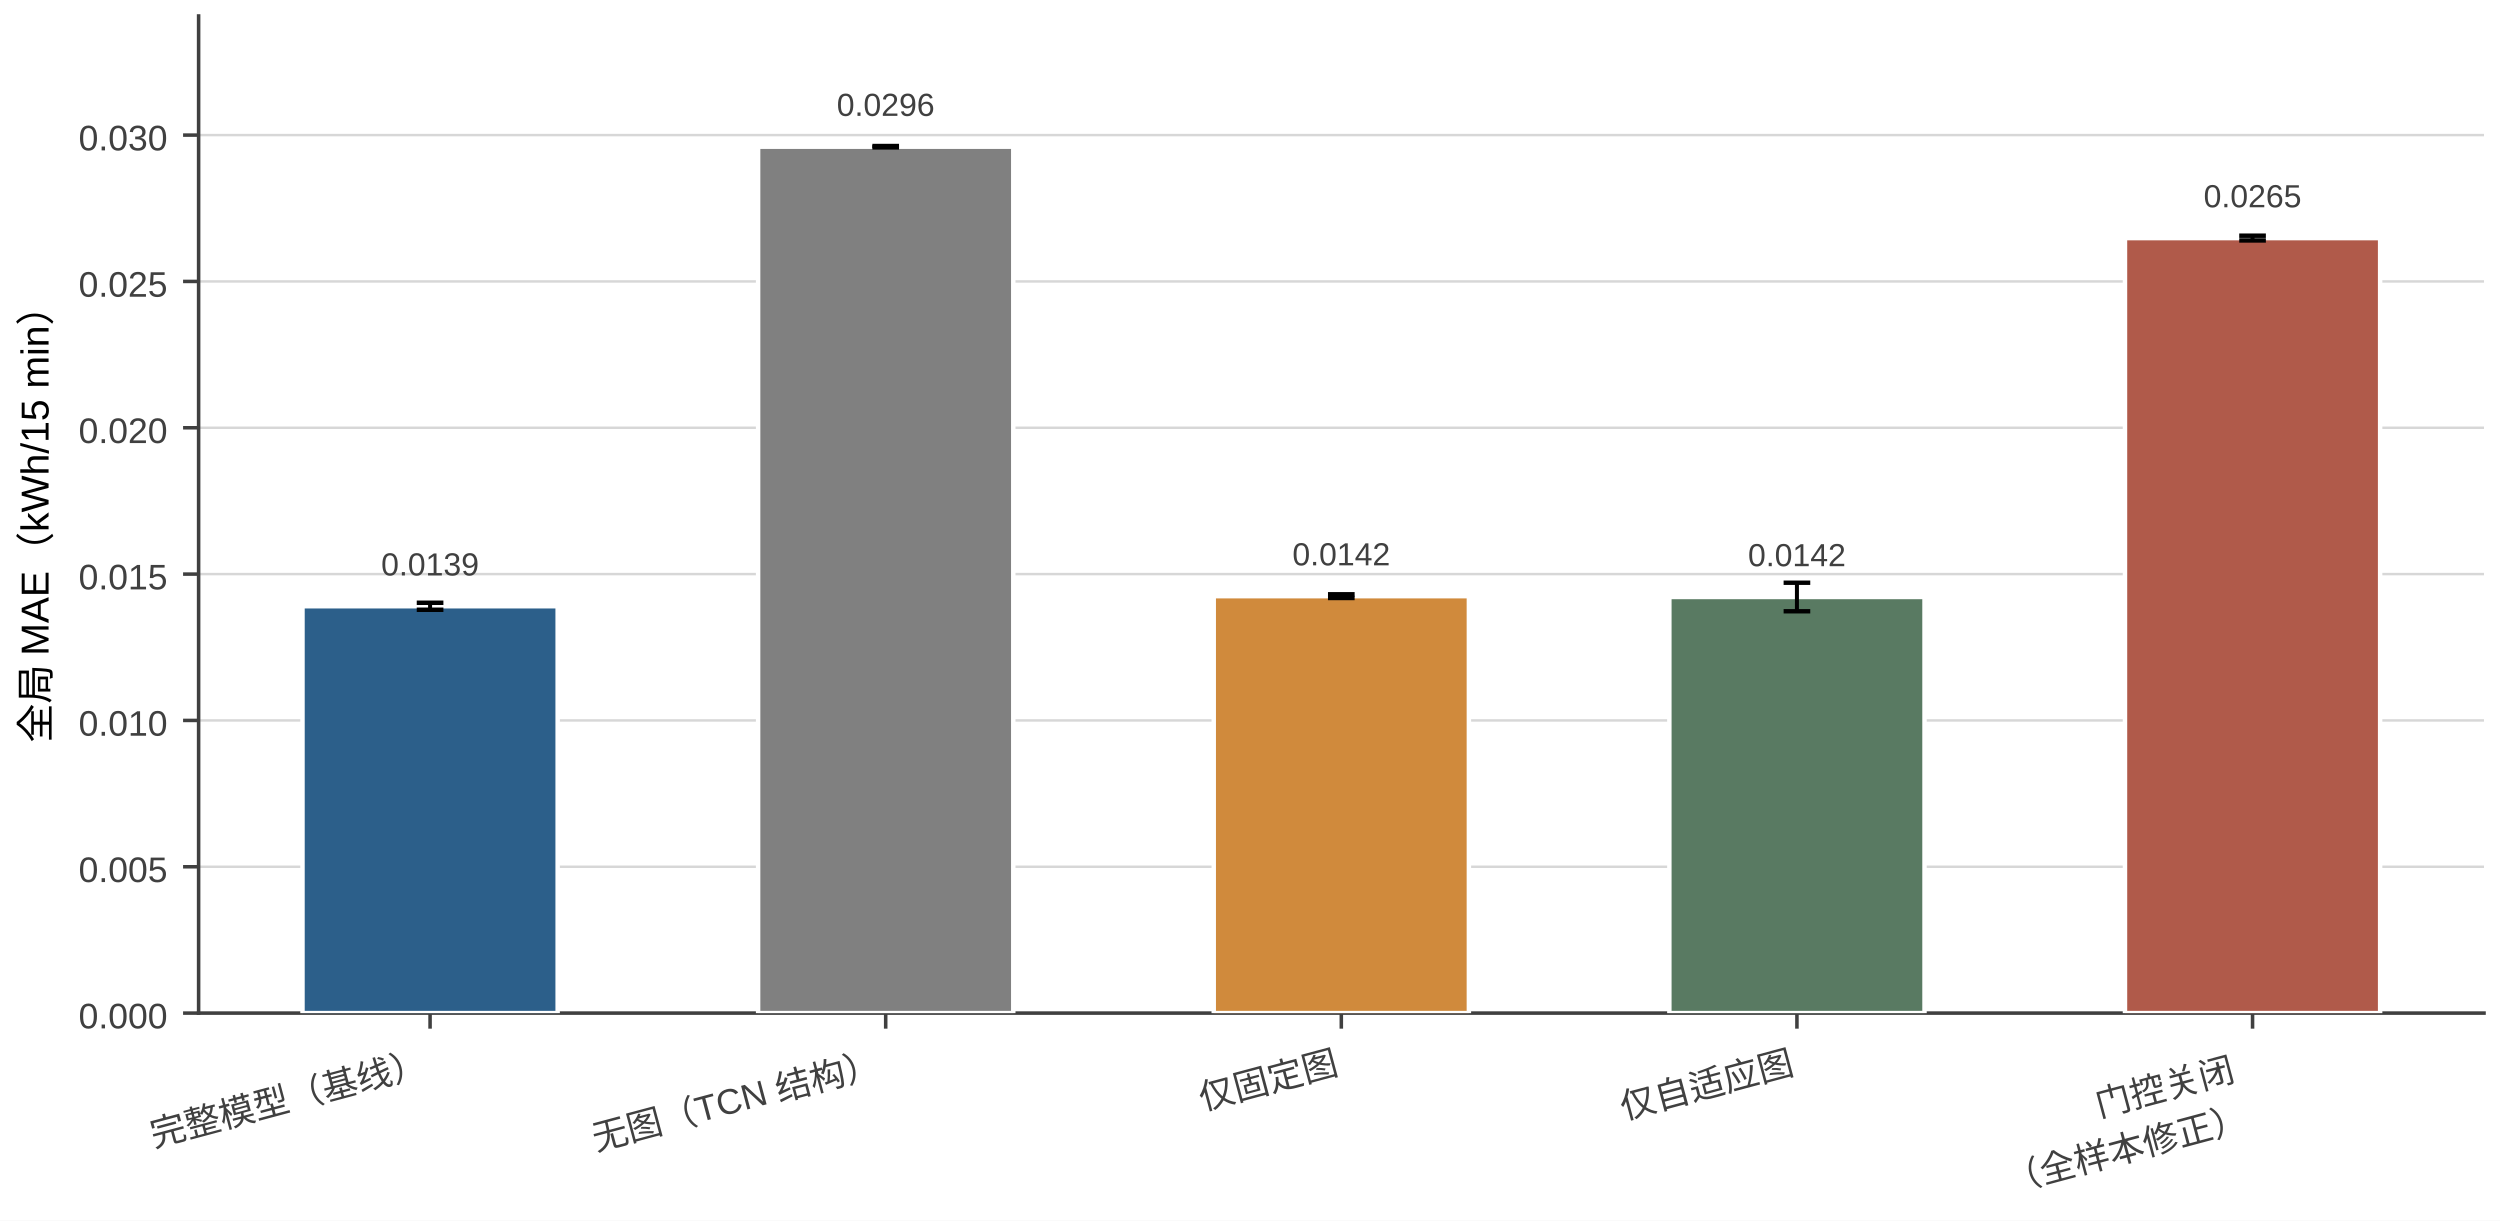
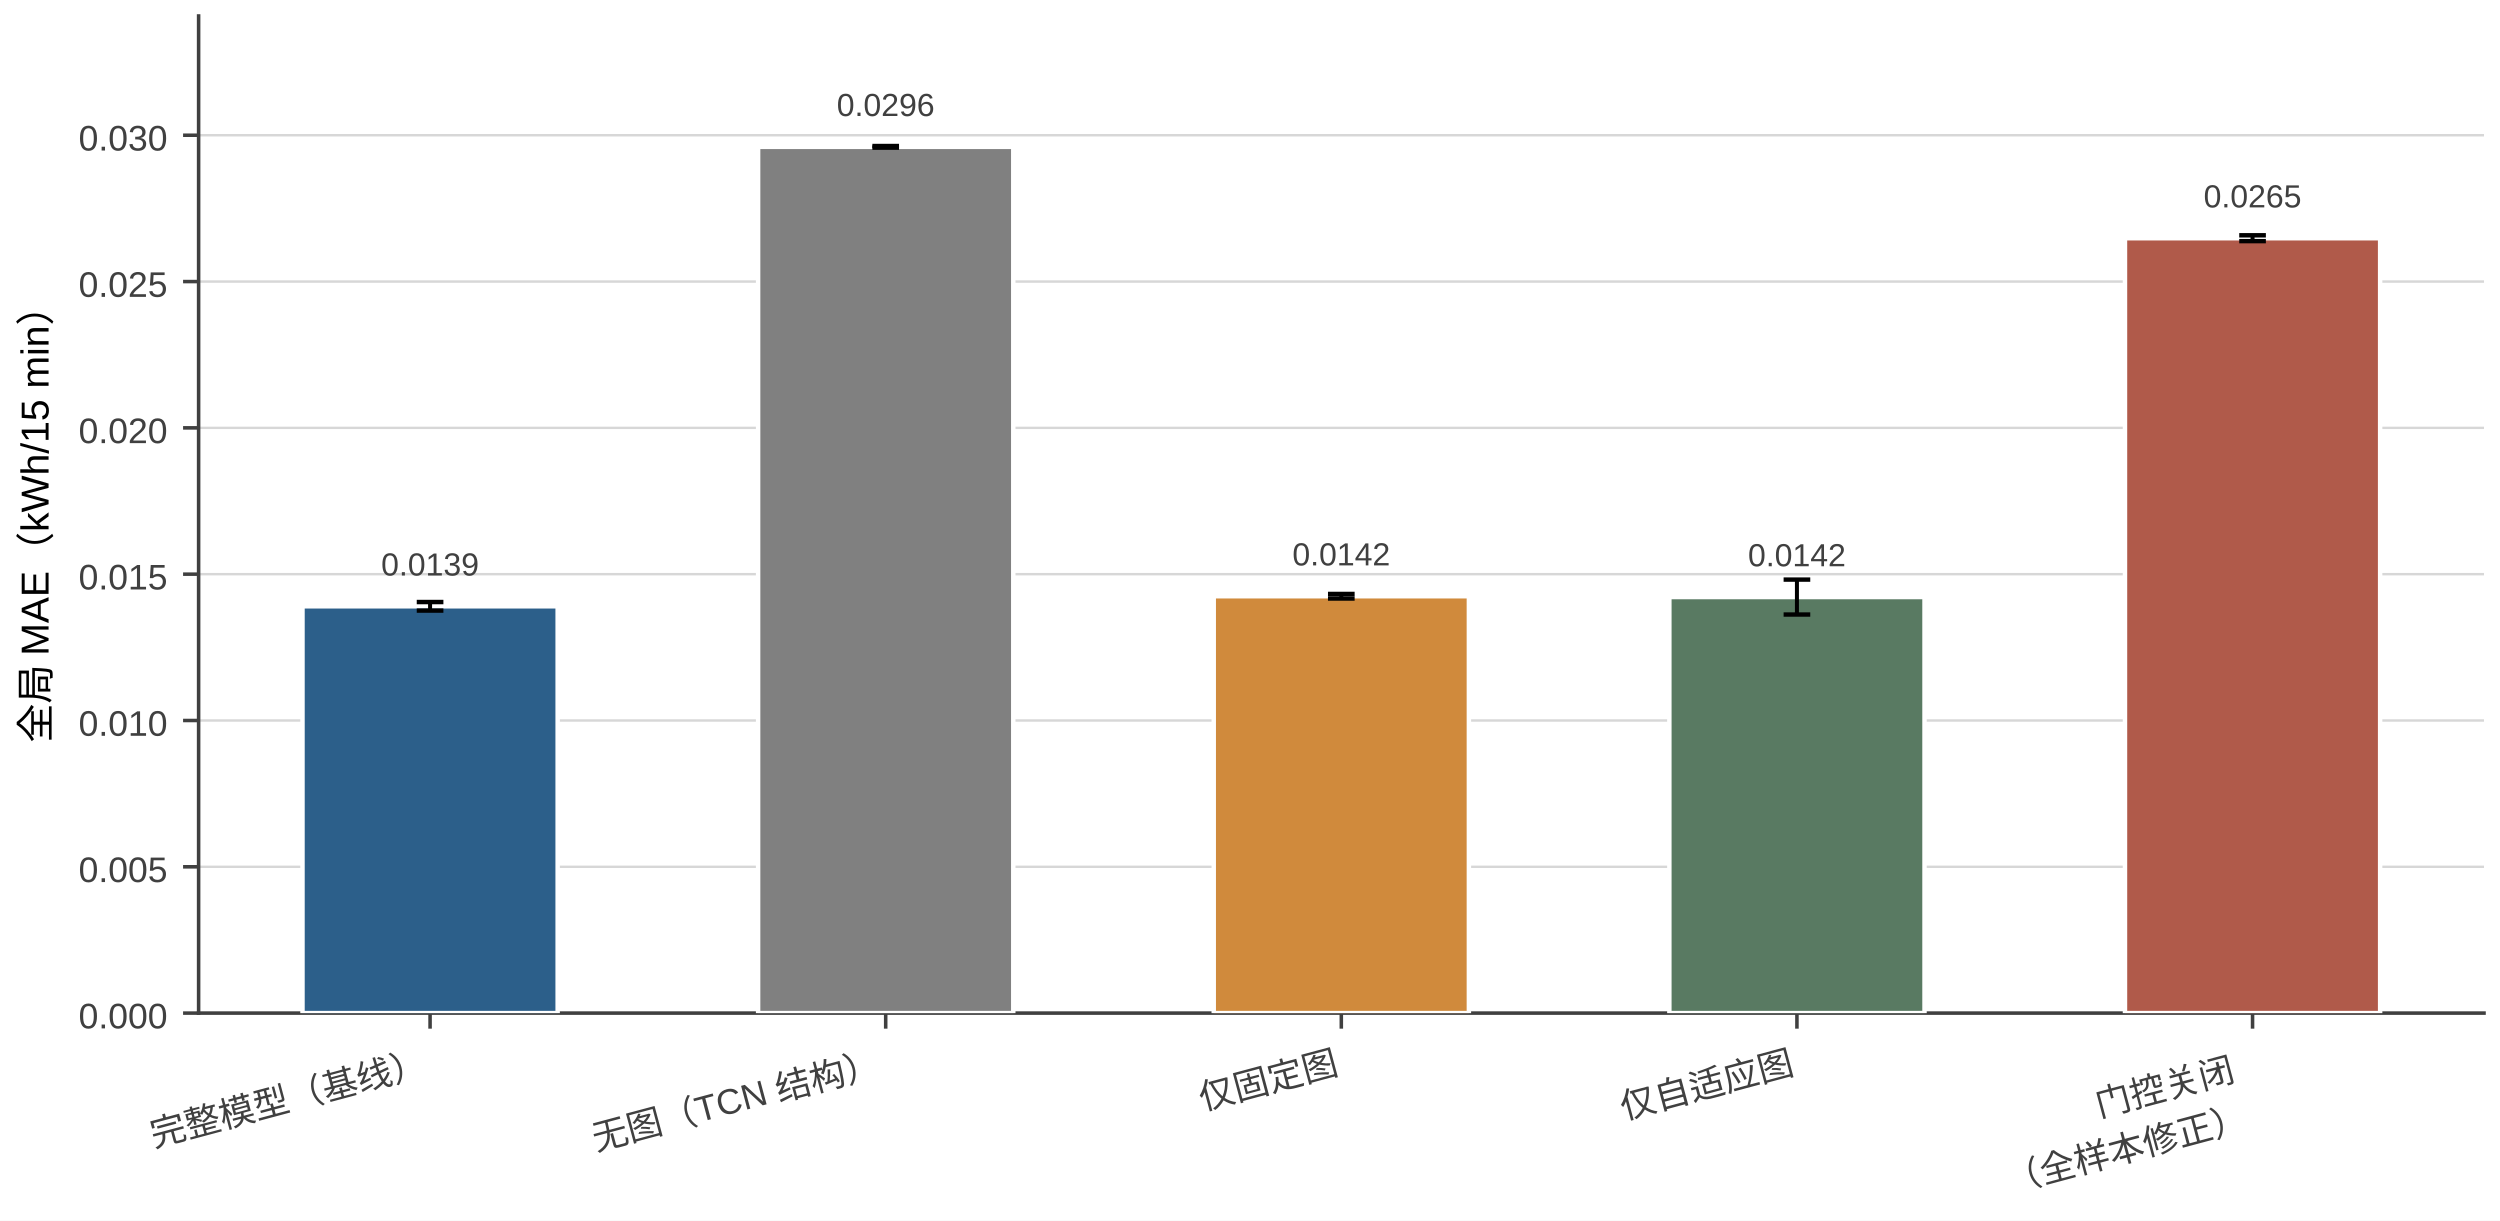
<svg xmlns="http://www.w3.org/2000/svg" xmlns:xlink="http://www.w3.org/1999/xlink" width="562.8pt" height="274.8pt" viewBox="0 0 562.8 274.8" version="1.1">
  <defs>
    <style type="text/css">*{stroke-linejoin: round; stroke-linecap: butt}</style>
  </defs>
  <g id="figure_1">
    <g id="patch_1">
      <path d="M 0 274.8 L 562.8 274.8 L 562.8 0 L 0 0 z " style="fill: #ffffff" />
    </g>
    <g id="axes_1">
      <g id="patch_2">
        <path d="M 44.712 228.069 L 559.2 228.069 L 559.2 3.6 L 44.712 3.6 z " style="fill: #ffffff" />
      </g>
      <g id="matplotlib.axis_1">
        <g id="xtick_1">
          <g id="line2d_1">
            <defs>
-               <path id="m85930ef974" d="M 0 0 L 0 3.5 " style="stroke: #404040; stroke-width: 0.8" />
+               <path id="mbabda0e370" d="M 0 0 L 0 3.5 " style="stroke: #404040; stroke-width: 0.8" />
            </defs>
            <g>
-               <use xlink:href="#m85930ef974" x="96.818" y="228.069" style="fill: #404040; stroke: #404040; stroke-width: 0.8" />
+               <use xlink:href="#mbabda0e370" x="96.818" y="228.069" style="fill: #404040; stroke: #404040; stroke-width: 0.8" />
            </g>
          </g>
          <g id="text_1">
            <text style="font-size: 8px; font-family: 'PingFang SC', 'Arial', 'Helvetica', 'DejaVu Sans', sans-serif; fill: #404040" transform="translate(34.70851 258.2789) rotate(-15)">完整模型（基线）</text>
          </g>
        </g>
        <g id="xtick_2">
          <g id="line2d_2">
            <g>
-               <use xlink:href="#m85930ef974" x="199.387" y="228.069" style="fill: #404040; stroke: #404040; stroke-width: 0.8" />
+               <use xlink:href="#mbabda0e370" x="199.387" y="228.069" style="fill: #404040; stroke: #404040; stroke-width: 0.8" />
            </g>
          </g>
          <g id="text_2">
            <text style="font-size: 8px; font-family: 'PingFang SC', 'Arial', 'Helvetica', 'DejaVu Sans', sans-serif; fill: #404040" transform="translate(134.194 259.1052) rotate(-15)">无图（TCN 结构）</text>
          </g>
        </g>
        <g id="xtick_3">
          <g id="line2d_3">
            <g>
-               <use xlink:href="#m85930ef974" x="301.956" y="228.069" style="fill: #404040; stroke: #404040; stroke-width: 0.8" />
+               <use xlink:href="#mbabda0e370" x="301.956" y="228.069" style="fill: #404040; stroke: #404040; stroke-width: 0.8" />
            </g>
          </g>
          <g id="text_3">
            <text style="font-size: 8px; font-family: 'PingFang SC', 'Arial', 'Helvetica', 'DejaVu Sans', sans-serif; fill: #404040" transform="translate(270.7565 249.9967) rotate(-15)">仅固定图</text>
          </g>
        </g>
        <g id="xtick_4">
          <g id="line2d_4">
            <g>
-               <use xlink:href="#m85930ef974" x="404.525" y="228.069" style="fill: #404040; stroke: #404040; stroke-width: 0.8" />
+               <use xlink:href="#mbabda0e370" x="404.525" y="228.069" style="fill: #404040; stroke: #404040; stroke-width: 0.8" />
            </g>
          </g>
          <g id="text_4">
            <text style="font-size: 8px; font-family: 'PingFang SC', 'Arial', 'Helvetica', 'DejaVu Sans', sans-serif; fill: #404040" transform="translate(365.5983 252.0672) rotate(-15)">仅自适应图</text>
          </g>
        </g>
        <g id="xtick_5">
          <g id="line2d_5">
            <g>
-               <use xlink:href="#m85930ef974" x="507.094" y="228.069" style="fill: #404040; stroke: #404040; stroke-width: 0.8" />
+               <use xlink:href="#mbabda0e370" x="507.094" y="228.069" style="fill: #404040; stroke: #404040; stroke-width: 0.8" />
            </g>
          </g>
          <g id="text_5">
            <text style="font-size: 8px; font-family: 'PingFang SC', 'Arial', 'Helvetica', 'DejaVu Sans', sans-serif; fill: #404040" transform="translate(472.582 251.5422) rotate(-15)">门控关闭</text>
            <text style="font-size: 8px; font-family: 'PingFang SC', 'Arial', 'Helvetica', 'DejaVu Sans', sans-serif; fill: #404040" transform="translate(452.2985 268.5722) rotate(-15)">（全样本修正）</text>
          </g>
        </g>
      </g>
      <g id="matplotlib.axis_2">
        <g id="ytick_1">
          <g id="line2d_6">
-             <path d="M 44.712 228.069 L 559.2 228.069 " clip-path="url(#p28f76e1963)" style="fill: none; stroke: #c8c8c8; stroke-opacity: 0.72; stroke-width: 0.55; stroke-linecap: square" />
+             <path d="M 44.712 228.069 L 559.2 228.069 " clip-path="url(#p60398381de)" style="fill: none; stroke: #c8c8c8; stroke-opacity: 0.72; stroke-width: 0.55; stroke-linecap: square" />
          </g>
          <g id="line2d_7">
            <defs>
-               <path id="mc49acc9a6f" d="M 0 0 L -3.5 0 " style="stroke: #404040; stroke-width: 0.8" />
+               <path id="mf0e22a92d7" d="M 0 0 L -3.5 0 " style="stroke: #404040; stroke-width: 0.8" />
            </defs>
            <g>
-               <use xlink:href="#mc49acc9a6f" x="44.712" y="228.069" style="fill: #404040; stroke: #404040; stroke-width: 0.8" />
+               <use xlink:href="#mf0e22a92d7" x="44.712" y="228.069" style="fill: #404040; stroke: #404040; stroke-width: 0.8" />
            </g>
          </g>
          <g id="text_6">
            <text style="font-size: 8px; font-family: 'PingFang SC', 'Arial', 'Helvetica', 'DejaVu Sans', sans-serif; text-anchor: end; fill: #404040" x="37.712" y="231.509" transform="rotate(-0 37.7125 231.5089)">0.000</text>
          </g>
        </g>
        <g id="ytick_2">
          <g id="line2d_8">
-             <path d="M 44.712 195.126 L 559.2 195.126 " clip-path="url(#p28f76e1963)" style="fill: none; stroke: #c8c8c8; stroke-opacity: 0.72; stroke-width: 0.55; stroke-linecap: square" />
+             <path d="M 44.712 195.132 L 559.2 195.132 " clip-path="url(#p60398381de)" style="fill: none; stroke: #c8c8c8; stroke-opacity: 0.72; stroke-width: 0.55; stroke-linecap: square" />
          </g>
          <g id="line2d_9">
            <g>
-               <use xlink:href="#mc49acc9a6f" x="44.712" y="195.126" style="fill: #404040; stroke: #404040; stroke-width: 0.8" />
+               <use xlink:href="#mf0e22a92d7" x="44.712" y="195.132" style="fill: #404040; stroke: #404040; stroke-width: 0.8" />
            </g>
          </g>
          <g id="text_7">
-             <text style="font-size: 8px; font-family: 'PingFang SC', 'Arial', 'Helvetica', 'DejaVu Sans', sans-serif; text-anchor: end; fill: #404040" x="37.712" y="198.566" transform="rotate(-0 37.7125 198.5662)">0.005</text>
+             <text style="font-size: 8px; font-family: 'PingFang SC', 'Arial', 'Helvetica', 'DejaVu Sans', sans-serif; text-anchor: end; fill: #404040" x="37.712" y="198.572" transform="rotate(-0 37.7125 198.5717)">0.005</text>
          </g>
        </g>
        <g id="ytick_3">
          <g id="line2d_10">
-             <path d="M 44.712 162.183 L 559.2 162.183 " clip-path="url(#p28f76e1963)" style="fill: none; stroke: #c8c8c8; stroke-opacity: 0.72; stroke-width: 0.55; stroke-linecap: square" />
+             <path d="M 44.712 162.195 L 559.2 162.195 " clip-path="url(#p60398381de)" style="fill: none; stroke: #c8c8c8; stroke-opacity: 0.72; stroke-width: 0.55; stroke-linecap: square" />
          </g>
          <g id="line2d_11">
            <g>
-               <use xlink:href="#mc49acc9a6f" x="44.712" y="162.183" style="fill: #404040; stroke: #404040; stroke-width: 0.8" />
+               <use xlink:href="#mf0e22a92d7" x="44.712" y="162.195" style="fill: #404040; stroke: #404040; stroke-width: 0.8" />
            </g>
          </g>
          <g id="text_8">
-             <text style="font-size: 8px; font-family: 'PingFang SC', 'Arial', 'Helvetica', 'DejaVu Sans', sans-serif; text-anchor: end; fill: #404040" x="37.712" y="165.623" transform="rotate(-0 37.7125 165.6234)">0.010</text>
+             <text style="font-size: 8px; font-family: 'PingFang SC', 'Arial', 'Helvetica', 'DejaVu Sans', sans-serif; text-anchor: end; fill: #404040" x="37.712" y="165.635" transform="rotate(-0 37.7125 165.6346)">0.010</text>
          </g>
        </g>
        <g id="ytick_4">
          <g id="line2d_12">
-             <path d="M 44.712 129.241 L 559.2 129.241 " clip-path="url(#p28f76e1963)" style="fill: none; stroke: #c8c8c8; stroke-opacity: 0.72; stroke-width: 0.55; stroke-linecap: square" />
+             <path d="M 44.712 129.257 L 559.2 129.257 " clip-path="url(#p60398381de)" style="fill: none; stroke: #c8c8c8; stroke-opacity: 0.72; stroke-width: 0.55; stroke-linecap: square" />
          </g>
          <g id="line2d_13">
            <g>
-               <use xlink:href="#mc49acc9a6f" x="44.712" y="129.241" style="fill: #404040; stroke: #404040; stroke-width: 0.8" />
+               <use xlink:href="#mf0e22a92d7" x="44.712" y="129.257" style="fill: #404040; stroke: #404040; stroke-width: 0.8" />
            </g>
          </g>
          <g id="text_9">
-             <text style="font-size: 8px; font-family: 'PingFang SC', 'Arial', 'Helvetica', 'DejaVu Sans', sans-serif; text-anchor: end; fill: #404040" x="37.712" y="132.681" transform="rotate(-0 37.7125 132.6807)">0.015</text>
+             <text style="font-size: 8px; font-family: 'PingFang SC', 'Arial', 'Helvetica', 'DejaVu Sans', sans-serif; text-anchor: end; fill: #404040" x="37.712" y="132.697" transform="rotate(-0 37.7125 132.6974)">0.015</text>
          </g>
        </g>
        <g id="ytick_5">
          <g id="line2d_14">
-             <path d="M 44.712 96.298 L 559.2 96.298 " clip-path="url(#p28f76e1963)" style="fill: none; stroke: #c8c8c8; stroke-opacity: 0.72; stroke-width: 0.55; stroke-linecap: square" />
+             <path d="M 44.712 96.32 L 559.2 96.32 " clip-path="url(#p60398381de)" style="fill: none; stroke: #c8c8c8; stroke-opacity: 0.72; stroke-width: 0.55; stroke-linecap: square" />
          </g>
          <g id="line2d_15">
            <g>
-               <use xlink:href="#mc49acc9a6f" x="44.712" y="96.298" style="fill: #404040; stroke: #404040; stroke-width: 0.8" />
+               <use xlink:href="#mf0e22a92d7" x="44.712" y="96.32" style="fill: #404040; stroke: #404040; stroke-width: 0.8" />
            </g>
          </g>
          <g id="text_10">
-             <text style="font-size: 8px; font-family: 'PingFang SC', 'Arial', 'Helvetica', 'DejaVu Sans', sans-serif; text-anchor: end; fill: #404040" x="37.712" y="99.738" transform="rotate(-0 37.7125 99.7379)">0.020</text>
+             <text style="font-size: 8px; font-family: 'PingFang SC', 'Arial', 'Helvetica', 'DejaVu Sans', sans-serif; text-anchor: end; fill: #404040" x="37.712" y="99.76" transform="rotate(-0 37.7125 99.76023)">0.020</text>
          </g>
        </g>
        <g id="ytick_6">
          <g id="line2d_16">
-             <path d="M 44.712 63.355 L 559.2 63.355 " clip-path="url(#p28f76e1963)" style="fill: none; stroke: #c8c8c8; stroke-opacity: 0.72; stroke-width: 0.55; stroke-linecap: square" />
+             <path d="M 44.712 63.383 L 559.2 63.383 " clip-path="url(#p60398381de)" style="fill: none; stroke: #c8c8c8; stroke-opacity: 0.72; stroke-width: 0.55; stroke-linecap: square" />
          </g>
          <g id="line2d_17">
            <g>
-               <use xlink:href="#mc49acc9a6f" x="44.712" y="63.355" style="fill: #404040; stroke: #404040; stroke-width: 0.8" />
+               <use xlink:href="#mf0e22a92d7" x="44.712" y="63.383" style="fill: #404040; stroke: #404040; stroke-width: 0.8" />
            </g>
          </g>
          <g id="text_11">
-             <text style="font-size: 8px; font-family: 'PingFang SC', 'Arial', 'Helvetica', 'DejaVu Sans', sans-serif; text-anchor: end; fill: #404040" x="37.712" y="66.795" transform="rotate(-0 37.7125 66.79514)">0.025</text>
+             <text style="font-size: 8px; font-family: 'PingFang SC', 'Arial', 'Helvetica', 'DejaVu Sans', sans-serif; text-anchor: end; fill: #404040" x="37.712" y="66.823" transform="rotate(-0 37.7125 66.82306)">0.025</text>
          </g>
        </g>
        <g id="ytick_7">
          <g id="line2d_18">
-             <path d="M 44.712 30.412 L 559.2 30.412 " clip-path="url(#p28f76e1963)" style="fill: none; stroke: #c8c8c8; stroke-opacity: 0.72; stroke-width: 0.55; stroke-linecap: square" />
+             <path d="M 44.712 30.446 L 559.2 30.446 " clip-path="url(#p60398381de)" style="fill: none; stroke: #c8c8c8; stroke-opacity: 0.72; stroke-width: 0.55; stroke-linecap: square" />
          </g>
          <g id="line2d_19">
            <g>
-               <use xlink:href="#mc49acc9a6f" x="44.712" y="30.412" style="fill: #404040; stroke: #404040; stroke-width: 0.8" />
+               <use xlink:href="#mf0e22a92d7" x="44.712" y="30.446" style="fill: #404040; stroke: #404040; stroke-width: 0.8" />
            </g>
          </g>
          <g id="text_12">
-             <text style="font-size: 8px; font-family: 'PingFang SC', 'Arial', 'Helvetica', 'DejaVu Sans', sans-serif; text-anchor: end; fill: #404040" x="37.712" y="33.852" transform="rotate(-0 37.7125 33.85239)">0.030</text>
+             <text style="font-size: 8px; font-family: 'PingFang SC', 'Arial', 'Helvetica', 'DejaVu Sans', sans-serif; text-anchor: end; fill: #404040" x="37.712" y="33.886" transform="rotate(-0 37.7125 33.88589)">0.030</text>
          </g>
        </g>
        <g id="text_13">
          <text style="font-size: 8.8px; font-family: 'PingFang SC', 'Arial', 'Helvetica', 'DejaVu Sans', sans-serif; text-anchor: middle" x="11.168" y="115.834" transform="rotate(-90 11.168 115.8345)">全局 MAE（kWh/15 min）</text>
        </g>
      </g>
      <g id="patch_3">
        <path d="M 44.712 228.069 L 44.712 3.6 " style="fill: none; stroke: #404040; stroke-width: 0.8; stroke-linejoin: miter; stroke-linecap: square" />
      </g>
      <g id="patch_4">
        <path d="M 44.712 228.069 L 559.2 228.069 " style="fill: none; stroke: #404040; stroke-width: 0.8; stroke-linejoin: miter; stroke-linecap: square" />
      </g>
      <g id="patch_5">
-         <path d="M 68.098 228.069 L 125.537 228.069 L 125.537 136.48 L 68.098 136.48 z " clip-path="url(#p28f76e1963)" style="fill: #2c5f8a; stroke: #ffffff; stroke-linejoin: miter" />
+         <path d="M 68.098 228.069 L 125.537 228.069 L 125.537 136.495 L 68.098 136.495 z " clip-path="url(#p60398381de)" style="fill: #2c5f8a; stroke: #ffffff; stroke-linejoin: miter" />
      </g>
      <g id="text_14">
-         <text style="font-size: 7.2px; font-family: 'PingFang SC', 'Arial', 'Helvetica', 'DejaVu Sans', sans-serif; text-anchor: middle; fill: #404040" x="96.818" y="129.542" transform="rotate(-0 96.81764 129.5422)">0.0139</text>
+         <text style="font-size: 7.2px; font-family: 'PingFang SC', 'Arial', 'Helvetica', 'DejaVu Sans', sans-serif; text-anchor: middle; fill: #404040" x="96.818" y="129.559" transform="rotate(-0 96.81764 129.5588)">0.0139</text>
      </g>
      <g id="patch_6">
-         <path d="M 170.667 228.069 L 228.106 228.069 L 228.106 33.026 L 170.667 33.026 z " clip-path="url(#p28f76e1963)" style="fill: #808080; stroke: #ffffff; stroke-linejoin: miter" />
+         <path d="M 170.667 228.069 L 228.106 228.069 L 228.106 33.059 L 170.667 33.059 z " clip-path="url(#p60398381de)" style="fill: #808080; stroke: #ffffff; stroke-linejoin: miter" />
      </g>
      <g id="text_15">
-         <text style="font-size: 7.2px; font-family: 'PingFang SC', 'Arial', 'Helvetica', 'DejaVu Sans', sans-serif; text-anchor: middle; fill: #404040" x="199.387" y="26.088" transform="rotate(-0 199.3868 26.08808)">0.0296</text>
+         <text style="font-size: 7.2px; font-family: 'PingFang SC', 'Arial', 'Helvetica', 'DejaVu Sans', sans-serif; text-anchor: middle; fill: #404040" x="199.387" y="26.122" transform="rotate(-0 199.3868 26.12214)">0.0296</text>
      </g>
      <g id="patch_7">
-         <path d="M 273.237 228.069 L 330.675 228.069 L 330.675 134.207 L 273.237 134.207 z " clip-path="url(#p28f76e1963)" style="fill: #d08a3c; stroke: #ffffff; stroke-linejoin: miter" />
+         <path d="M 273.237 228.069 L 330.675 228.069 L 330.675 134.223 L 273.237 134.223 z " clip-path="url(#p60398381de)" style="fill: #d08a3c; stroke: #ffffff; stroke-linejoin: miter" />
      </g>
      <g id="text_16">
-         <text style="font-size: 7.2px; font-family: 'PingFang SC', 'Arial', 'Helvetica', 'DejaVu Sans', sans-serif; text-anchor: middle; fill: #404040" x="301.956" y="127.269" transform="rotate(-0 301.956 127.2692)">0.0142</text>
+         <text style="font-size: 7.2px; font-family: 'PingFang SC', 'Arial', 'Helvetica', 'DejaVu Sans', sans-serif; text-anchor: middle; fill: #404040" x="301.956" y="127.286" transform="rotate(-0 301.956 127.2861)">0.0142</text>
      </g>
      <g id="patch_8">
-         <path d="M 375.806 228.069 L 433.245 228.069 L 433.245 134.397 L 375.806 134.397 z " clip-path="url(#p28f76e1963)" style="fill: #597a62; stroke: #ffffff; stroke-linejoin: miter" />
+         <path d="M 375.806 228.069 L 433.245 228.069 L 433.245 134.413 L 375.806 134.413 z " clip-path="url(#p60398381de)" style="fill: #597a62; stroke: #ffffff; stroke-linejoin: miter" />
      </g>
      <g id="text_17">
-         <text style="font-size: 7.2px; font-family: 'PingFang SC', 'Arial', 'Helvetica', 'DejaVu Sans', sans-serif; text-anchor: middle; fill: #404040" x="404.525" y="127.46" transform="rotate(-0 404.5252 127.4596)">0.0142</text>
+         <text style="font-size: 7.2px; font-family: 'PingFang SC', 'Arial', 'Helvetica', 'DejaVu Sans', sans-serif; text-anchor: middle; fill: #404040" x="404.525" y="127.476" transform="rotate(-0 404.5252 127.4765)">0.0142</text>
      </g>
      <g id="patch_9">
-         <path d="M 478.375 228.069 L 535.814 228.069 L 535.814 53.597 L 478.375 53.597 z " clip-path="url(#p28f76e1963)" style="fill: #b05a4a; stroke: #ffffff; stroke-linejoin: miter" />
+         <path d="M 478.375 228.069 L 535.814 228.069 L 535.814 53.627 L 478.375 53.627 z " clip-path="url(#p60398381de)" style="fill: #b05a4a; stroke: #ffffff; stroke-linejoin: miter" />
      </g>
      <g id="text_18">
-         <text style="font-size: 7.2px; font-family: 'PingFang SC', 'Arial', 'Helvetica', 'DejaVu Sans', sans-serif; text-anchor: middle; fill: #404040" x="507.094" y="46.66" transform="rotate(-0 507.0944 46.6597)">0.0265</text>
+         <text style="font-size: 7.2px; font-family: 'PingFang SC', 'Arial', 'Helvetica', 'DejaVu Sans', sans-serif; text-anchor: middle; fill: #404040" x="507.094" y="46.69" transform="rotate(-0 507.0944 46.69028)">0.0265</text>
      </g>
      <g id="LineCollection_1">
-         <path d="M 96.818 137.267 L 96.818 135.693 " clip-path="url(#p28f76e1963)" style="fill: none; stroke: #000000; stroke-width: 0.9" />
+         <path d="M 96.818 137.459 L 96.818 135.532 " clip-path="url(#p60398381de)" style="fill: none; stroke: #000000; stroke-width: 0.9" />
      </g>
      <g id="line2d_20">
        <defs>
-           <path id="m0a794cacfb" d="M 3 0 L -3 -0 " style="stroke: #000000" />
+           <path id="m50e4f557a1" d="M 3 0 L -3 -0 " style="stroke: #000000" />
        </defs>
-         <g clip-path="url(#p28f76e1963)">
-           <use xlink:href="#m0a794cacfb" x="96.818" y="137.267" style="fill: #1f77b4; stroke: #000000" />
+         <g clip-path="url(#p60398381de)">
+           <use xlink:href="#m50e4f557a1" x="96.818" y="137.459" style="fill: #1f77b4; stroke: #000000" />
        </g>
      </g>
      <g id="line2d_21">
-         <g clip-path="url(#p28f76e1963)">
-           <use xlink:href="#m0a794cacfb" x="96.818" y="135.693" style="fill: #1f77b4; stroke: #000000" />
+         <g clip-path="url(#p60398381de)">
+           <use xlink:href="#m50e4f557a1" x="96.818" y="135.532" style="fill: #1f77b4; stroke: #000000" />
        </g>
      </g>
      <g id="LineCollection_2">
-         <path d="M 199.387 33.173 L 199.387 32.879 " clip-path="url(#p28f76e1963)" style="fill: none; stroke: #000000; stroke-width: 0.9" />
+         <path d="M 199.387 33.239 L 199.387 32.879 " clip-path="url(#p60398381de)" style="fill: none; stroke: #000000; stroke-width: 0.9" />
      </g>
      <g id="line2d_22">
-         <g clip-path="url(#p28f76e1963)">
-           <use xlink:href="#m0a794cacfb" x="199.387" y="33.173" style="fill: #1f77b4; stroke: #000000" />
+         <g clip-path="url(#p60398381de)">
+           <use xlink:href="#m50e4f557a1" x="199.387" y="33.239" style="fill: #1f77b4; stroke: #000000" />
        </g>
      </g>
      <g id="line2d_23">
-         <g clip-path="url(#p28f76e1963)">
-           <use xlink:href="#m0a794cacfb" x="199.387" y="32.879" style="fill: #1f77b4; stroke: #000000" />
+         <g clip-path="url(#p60398381de)">
+           <use xlink:href="#m50e4f557a1" x="199.387" y="32.879" style="fill: #1f77b4; stroke: #000000" />
        </g>
      </g>
      <g id="LineCollection_3">
-         <path d="M 301.956 134.622 L 301.956 133.792 " clip-path="url(#p28f76e1963)" style="fill: none; stroke: #000000; stroke-width: 0.9" />
+         <path d="M 301.956 134.731 L 301.956 133.715 " clip-path="url(#p60398381de)" style="fill: none; stroke: #000000; stroke-width: 0.9" />
      </g>
      <g id="line2d_24">
-         <g clip-path="url(#p28f76e1963)">
-           <use xlink:href="#m0a794cacfb" x="301.956" y="134.622" style="fill: #1f77b4; stroke: #000000" />
+         <g clip-path="url(#p60398381de)">
+           <use xlink:href="#m50e4f557a1" x="301.956" y="134.731" style="fill: #1f77b4; stroke: #000000" />
        </g>
      </g>
      <g id="line2d_25">
-         <g clip-path="url(#p28f76e1963)">
-           <use xlink:href="#m0a794cacfb" x="301.956" y="133.792" style="fill: #1f77b4; stroke: #000000" />
+         <g clip-path="url(#p60398381de)">
+           <use xlink:href="#m50e4f557a1" x="301.956" y="133.715" style="fill: #1f77b4; stroke: #000000" />
        </g>
      </g>
      <g id="LineCollection_4">
-         <path d="M 404.525 137.609 L 404.525 131.185 " clip-path="url(#p28f76e1963)" style="fill: none; stroke: #000000; stroke-width: 0.9" />
+         <path d="M 404.525 138.346 L 404.525 130.48 " clip-path="url(#p60398381de)" style="fill: none; stroke: #000000; stroke-width: 0.9" />
      </g>
      <g id="line2d_26">
-         <g clip-path="url(#p28f76e1963)">
-           <use xlink:href="#m0a794cacfb" x="404.525" y="137.609" style="fill: #1f77b4; stroke: #000000" />
+         <g clip-path="url(#p60398381de)">
+           <use xlink:href="#m50e4f557a1" x="404.525" y="138.346" style="fill: #1f77b4; stroke: #000000" />
        </g>
      </g>
      <g id="line2d_27">
-         <g clip-path="url(#p28f76e1963)">
-           <use xlink:href="#m0a794cacfb" x="404.525" y="131.185" style="fill: #1f77b4; stroke: #000000" />
+         <g clip-path="url(#p60398381de)">
+           <use xlink:href="#m50e4f557a1" x="404.525" y="130.48" style="fill: #1f77b4; stroke: #000000" />
        </g>
      </g>
      <g id="LineCollection_5">
-         <path d="M 507.094 54.132 L 507.094 53.062 " clip-path="url(#p28f76e1963)" style="fill: none; stroke: #000000; stroke-width: 0.9" />
+         <path d="M 507.094 54.282 L 507.094 52.972 " clip-path="url(#p60398381de)" style="fill: none; stroke: #000000; stroke-width: 0.9" />
      </g>
      <g id="line2d_28">
-         <g clip-path="url(#p28f76e1963)">
-           <use xlink:href="#m0a794cacfb" x="507.094" y="54.132" style="fill: #1f77b4; stroke: #000000" />
+         <g clip-path="url(#p60398381de)">
+           <use xlink:href="#m50e4f557a1" x="507.094" y="54.282" style="fill: #1f77b4; stroke: #000000" />
        </g>
      </g>
      <g id="line2d_29">
-         <g clip-path="url(#p28f76e1963)">
-           <use xlink:href="#m0a794cacfb" x="507.094" y="53.062" style="fill: #1f77b4; stroke: #000000" />
+         <g clip-path="url(#p60398381de)">
+           <use xlink:href="#m50e4f557a1" x="507.094" y="52.972" style="fill: #1f77b4; stroke: #000000" />
        </g>
      </g>
    </g>
  </g>
  <defs>
-     <clipPath id="p28f76e1963">
+     <clipPath id="p60398381de">
      <rect x="44.712" y="3.6" width="514.487" height="224.469" />
    </clipPath>
  </defs>
</svg>
